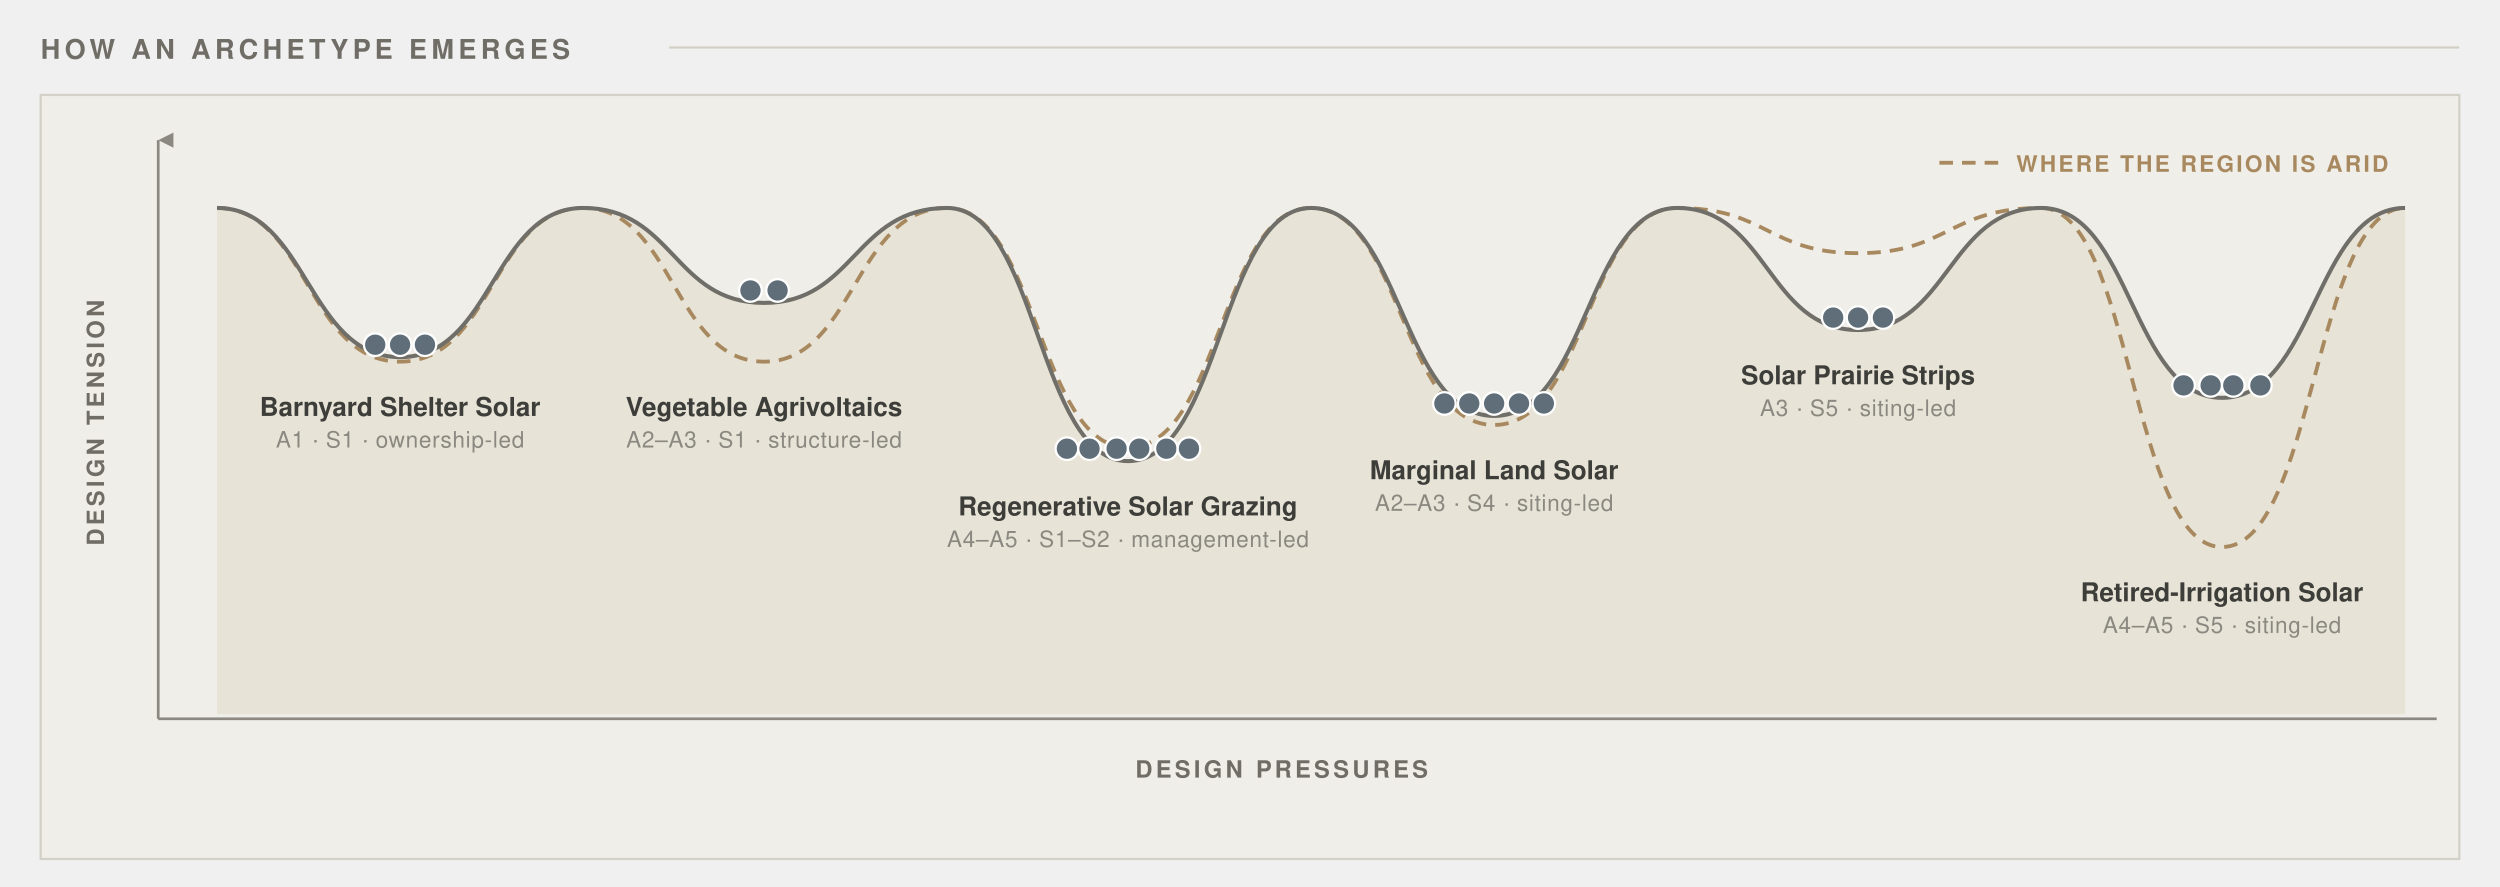
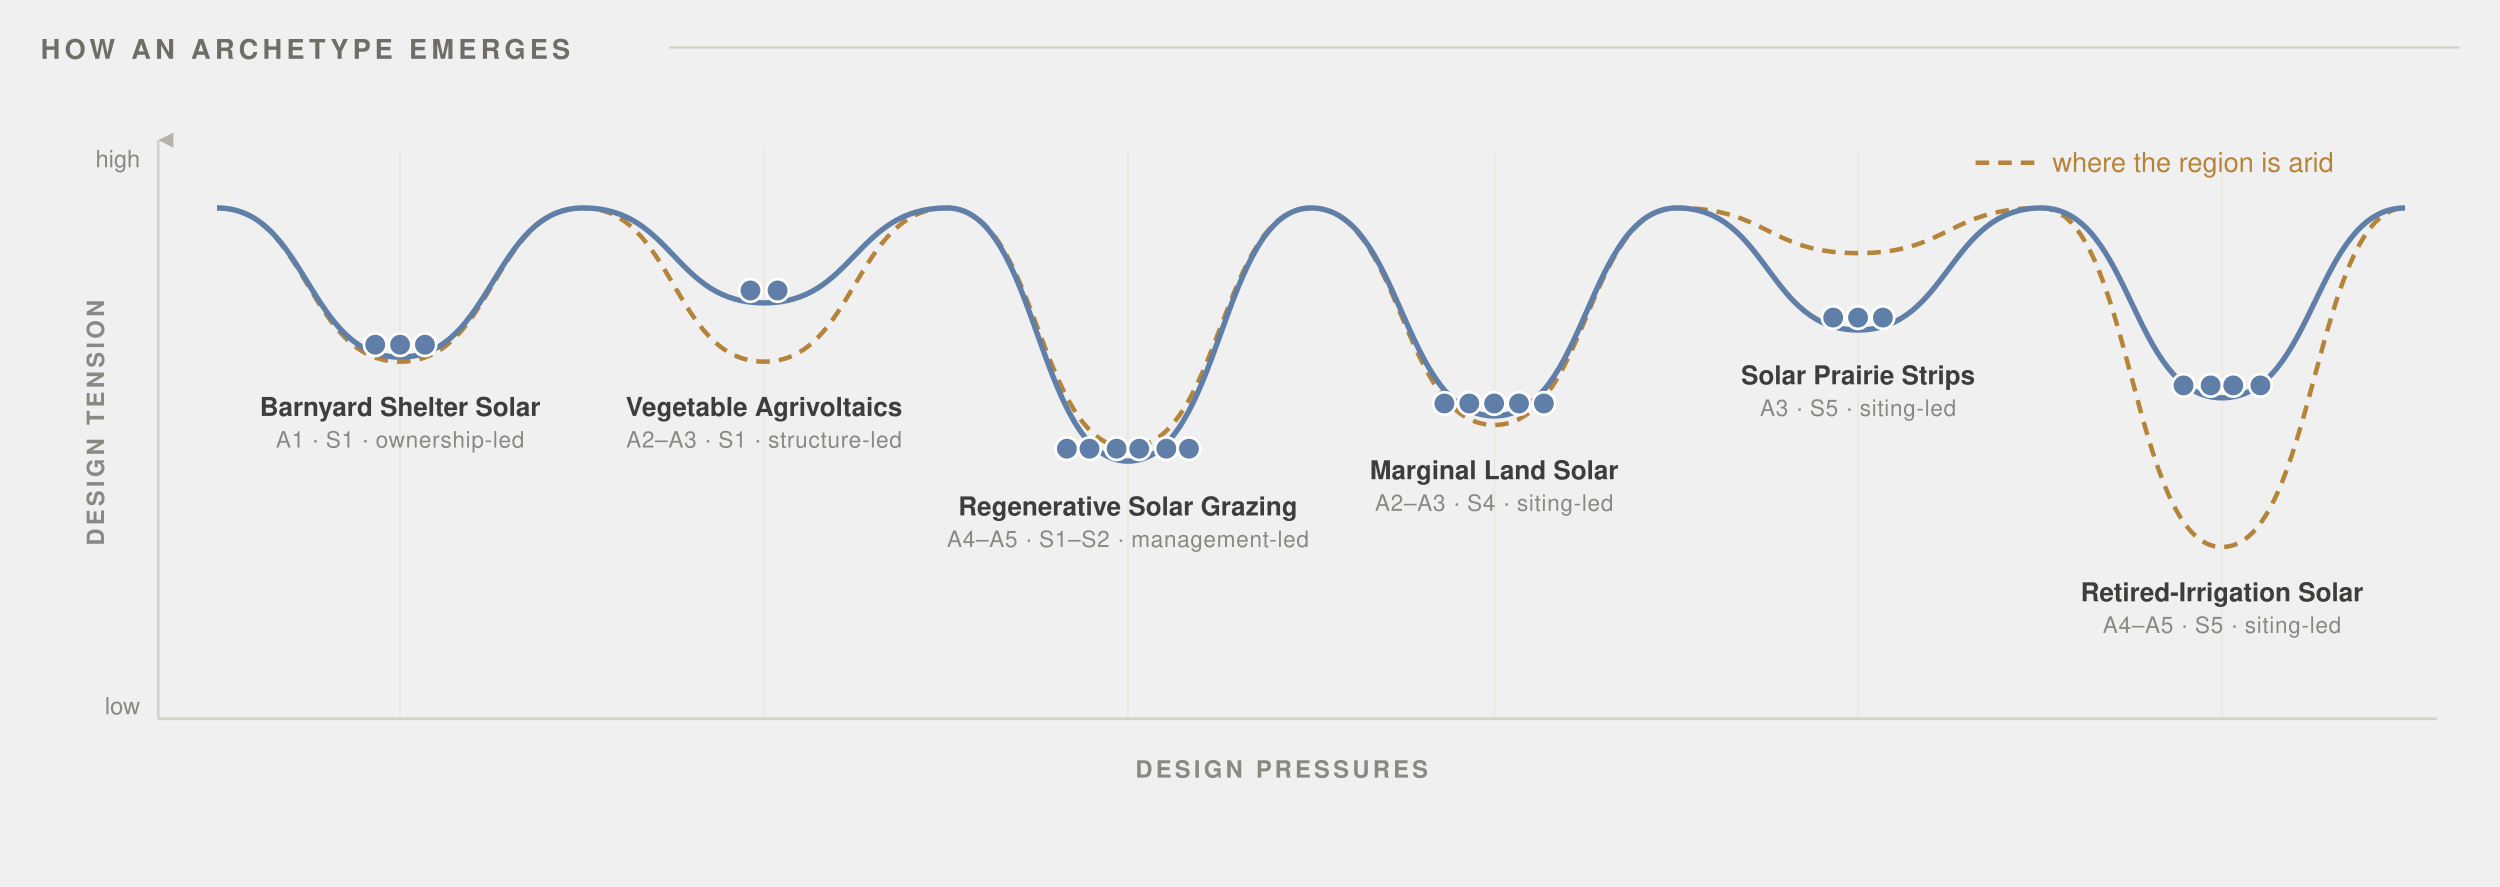
<svg xmlns="http://www.w3.org/2000/svg" width="1106" height="392" viewBox="0 0 1106 392" role="img">
  <style>
text{font-family:ui-sans-serif,system-ui,-apple-system,"Segoe UI",Helvetica,Arial,sans-serif}
.hd{font-size:12px;font-weight:700;letter-spacing:.16em;fill:#6f6d66}
- .ax{font-size:10.5px;font-weight:700;letter-spacing:.14em;fill:#6f6d66}
- .ky{font-size:10px;font-weight:700;letter-spacing:.1em;fill:#a8895f}
+ .ax{font-size:10.5px;font-weight:700;letter-spacing:.14em;fill:#8a8880}
+ .an{font-size:10.5px;fill:#8a8880}
+ .ky{font-size:12px;fill:#b5843a}
.fm{font-size:11.5px;font-weight:600;fill:#3d3d3a;text-anchor:middle}
.cd{font-size:10px;letter-spacing:.03em;fill:#8a8880;text-anchor:middle}
</style>
  <defs>
    <marker id="up" viewBox="0 0 10 10" refX="5" refY="1" markerWidth="7" markerHeight="7" orient="auto">
-       <path d="M1,9 L5,1 L9,9 z" fill="#8a8880" />
+       <path d="M1,9 L5,1 L9,9 z" fill="#b6b3aa" />
    </marker>
  </defs>
  <text class="hd" x="18" y="26">HOW AN ARCHETYPE EMERGES</text>
  <path d="M296,21 H1088" stroke="#d3d1c7" stroke-width="1" />
-   <rect x="18" y="42" width="1070" height="338" fill="#f0eee8" />
-   <path d="M70,318 V62" fill="none" stroke="#8a8880" stroke-width="1.2" marker-end="url(#up)" />
-   <path d="M70,318 H1078" fill="none" stroke="#8a8880" stroke-width="1.2" />
+   <g stroke="#eceae3" stroke-width="1.2">
+     <path d="M177,66 V318 M338,66 V318 M499,66 V318 M661,66 V318 M822,66 V318 M983,66 V318" />
+   </g>
+   <path d="M70,318 V62" fill="none" stroke="#d3d1c7" stroke-width="1.2" marker-end="url(#up)" />
+   <path d="M70,318 H1078" fill="none" stroke="#d3d1c7" stroke-width="1.2" />
+   <text class="an" x="62" y="74" text-anchor="end">high</text>
+   <text class="an" x="62" y="316" text-anchor="end">low</text>
  <text class="ax" x="46" y="187" text-anchor="middle" transform="rotate(-90 46 187)">DESIGN TENSION</text>
  <text class="ax" x="567" y="344" text-anchor="middle">DESIGN PRESSURES</text>
-   <path d="M96,92 C136,92 136,158 177,158 C218,158 218,92 258,92 C298,92 298,134 338,134 C378,134 378,92 419,92 C459,92 459,204 499,204 C540,204 540,92 580,92 C620,92 620,184 661,184 C702,184 702,92 742,92 C782,92 782,146 822,146 C862,146 862,92 903,92 C943,92 943,176 983,176 C1024,176 1024,92 1064,92 V316 H96 Z" fill="#e7e3d6" />
-   <path d="M96,92 C136,92 136,160 177,160 C218,160 218,92 258,92 C298,92 298,160 338,160 C378,160 378,92 419,92 C459,92 459,198 499,198 C540,198 540,92 580,92 C620,92 620,188 661,188 C702,188 702,92 742,92 C782,92 782,112 822,112 C862,112 862,92 903,92 C943,92 943,242 983,242 C1024,242 1024,92 1064,92" fill="none" stroke="#a8895f" stroke-width="1.7" stroke-dasharray="6 4" />
-   <path d="M96,92 C136,92 136,158 177,158 C218,158 218,92 258,92 C298,92 298,134 338,134 C378,134 378,92 419,92 C459,92 459,204 499,204 C540,204 540,92 580,92 C620,92 620,184 661,184 C702,184 702,92 742,92 C782,92 782,146 822,146 C862,146 862,92 903,92 C943,92 943,176 983,176 C1024,176 1024,92 1064,92" fill="none" stroke="#6f6e68" stroke-width="1.8" />
-   <circle cx="166" cy="152.5" r="5" fill="#5f6e78" stroke="#ffffff" stroke-width="1" />
-   <circle cx="177" cy="152.5" r="5" fill="#5f6e78" stroke="#ffffff" stroke-width="1" />
-   <circle cx="188" cy="152.5" r="5" fill="#5f6e78" stroke="#ffffff" stroke-width="1" />
-   <circle cx="332" cy="128.5" r="5" fill="#5f6e78" stroke="#ffffff" stroke-width="1" />
-   <circle cx="344" cy="128.5" r="5" fill="#5f6e78" stroke="#ffffff" stroke-width="1" />
-   <circle cx="472" cy="198.5" r="5" fill="#5f6e78" stroke="#ffffff" stroke-width="1" />
-   <circle cx="482" cy="198.5" r="5" fill="#5f6e78" stroke="#ffffff" stroke-width="1" />
-   <circle cx="494" cy="198.5" r="5" fill="#5f6e78" stroke="#ffffff" stroke-width="1" />
-   <circle cx="504" cy="198.5" r="5" fill="#5f6e78" stroke="#ffffff" stroke-width="1" />
-   <circle cx="516" cy="198.5" r="5" fill="#5f6e78" stroke="#ffffff" stroke-width="1" />
-   <circle cx="526" cy="198.5" r="5" fill="#5f6e78" stroke="#ffffff" stroke-width="1" />
-   <circle cx="639" cy="178.5" r="5" fill="#5f6e78" stroke="#ffffff" stroke-width="1" />
-   <circle cx="650" cy="178.5" r="5" fill="#5f6e78" stroke="#ffffff" stroke-width="1" />
-   <circle cx="661" cy="178.5" r="5" fill="#5f6e78" stroke="#ffffff" stroke-width="1" />
-   <circle cx="672" cy="178.5" r="5" fill="#5f6e78" stroke="#ffffff" stroke-width="1" />
-   <circle cx="683" cy="178.5" r="5" fill="#5f6e78" stroke="#ffffff" stroke-width="1" />
-   <circle cx="811" cy="140.5" r="5" fill="#5f6e78" stroke="#ffffff" stroke-width="1" />
-   <circle cx="822" cy="140.5" r="5" fill="#5f6e78" stroke="#ffffff" stroke-width="1" />
-   <circle cx="833" cy="140.5" r="5" fill="#5f6e78" stroke="#ffffff" stroke-width="1" />
-   <circle cx="966" cy="170.5" r="5" fill="#5f6e78" stroke="#ffffff" stroke-width="1" />
-   <circle cx="978" cy="170.5" r="5" fill="#5f6e78" stroke="#ffffff" stroke-width="1" />
-   <circle cx="988" cy="170.5" r="5" fill="#5f6e78" stroke="#ffffff" stroke-width="1" />
-   <circle cx="1000" cy="170.5" r="5" fill="#5f6e78" stroke="#ffffff" stroke-width="1" />
+   <path d="M96,92 C136,92 136,160 177,160 C218,160 218,92 258,92 C298,92 298,160 338,160 C378,160 378,92 419,92 C459,92 459,198 499,198 C540,198 540,92 580,92 C620,92 620,188 661,188 C702,188 702,92 742,92 C782,92 782,112 822,112 C862,112 862,92 903,92 C943,92 943,242 983,242 C1024,242 1024,92 1064,92" fill="none" stroke="#b5843a" stroke-width="2" stroke-dasharray="6 4" />
+   <path d="M96,92 C136,92 136,158 177,158 C218,158 218,92 258,92 C298,92 298,134 338,134 C378,134 378,92 419,92 C459,92 459,204 499,204 C540,204 540,92 580,92 C620,92 620,184 661,184 C702,184 702,92 742,92 C782,92 782,146 822,146 C862,146 862,92 903,92 C943,92 943,176 983,176 C1024,176 1024,92 1064,92" fill="none" stroke="#5f7fa8" stroke-width="2.4" />
+   <circle cx="166" cy="152.5" r="5" fill="#5f7fa8" stroke="#ffffff" stroke-width="1.2" />
+   <circle cx="177" cy="152.5" r="5" fill="#5f7fa8" stroke="#ffffff" stroke-width="1.2" />
+   <circle cx="188" cy="152.5" r="5" fill="#5f7fa8" stroke="#ffffff" stroke-width="1.2" />
+   <circle cx="332" cy="128.5" r="5" fill="#5f7fa8" stroke="#ffffff" stroke-width="1.2" />
+   <circle cx="344" cy="128.5" r="5" fill="#5f7fa8" stroke="#ffffff" stroke-width="1.2" />
+   <circle cx="472" cy="198.5" r="5" fill="#5f7fa8" stroke="#ffffff" stroke-width="1.2" />
+   <circle cx="482" cy="198.5" r="5" fill="#5f7fa8" stroke="#ffffff" stroke-width="1.2" />
+   <circle cx="494" cy="198.5" r="5" fill="#5f7fa8" stroke="#ffffff" stroke-width="1.2" />
+   <circle cx="504" cy="198.5" r="5" fill="#5f7fa8" stroke="#ffffff" stroke-width="1.2" />
+   <circle cx="516" cy="198.5" r="5" fill="#5f7fa8" stroke="#ffffff" stroke-width="1.2" />
+   <circle cx="526" cy="198.5" r="5" fill="#5f7fa8" stroke="#ffffff" stroke-width="1.2" />
+   <circle cx="639" cy="178.5" r="5" fill="#5f7fa8" stroke="#ffffff" stroke-width="1.2" />
+   <circle cx="650" cy="178.5" r="5" fill="#5f7fa8" stroke="#ffffff" stroke-width="1.2" />
+   <circle cx="661" cy="178.5" r="5" fill="#5f7fa8" stroke="#ffffff" stroke-width="1.2" />
+   <circle cx="672" cy="178.5" r="5" fill="#5f7fa8" stroke="#ffffff" stroke-width="1.2" />
+   <circle cx="683" cy="178.5" r="5" fill="#5f7fa8" stroke="#ffffff" stroke-width="1.2" />
+   <circle cx="811" cy="140.5" r="5" fill="#5f7fa8" stroke="#ffffff" stroke-width="1.2" />
+   <circle cx="822" cy="140.5" r="5" fill="#5f7fa8" stroke="#ffffff" stroke-width="1.2" />
+   <circle cx="833" cy="140.5" r="5" fill="#5f7fa8" stroke="#ffffff" stroke-width="1.2" />
+   <circle cx="966" cy="170.5" r="5" fill="#5f7fa8" stroke="#ffffff" stroke-width="1.2" />
+   <circle cx="978" cy="170.5" r="5" fill="#5f7fa8" stroke="#ffffff" stroke-width="1.2" />
+   <circle cx="988" cy="170.5" r="5" fill="#5f7fa8" stroke="#ffffff" stroke-width="1.2" />
+   <circle cx="1000" cy="170.5" r="5" fill="#5f7fa8" stroke="#ffffff" stroke-width="1.2" />
  <text class="fm" x="177" y="184">Barnyard Shelter Solar</text>
  <text class="cd" x="177" y="198">A1 · S1 · ownership-led</text>
  <text class="fm" x="338" y="184">Vegetable Agrivoltaics</text>
  <text class="cd" x="338" y="198">A2–A3 · S1 · structure-led</text>
  <text class="fm" x="499" y="228">Regenerative Solar Grazing</text>
  <text class="cd" x="499" y="242">A4–A5 · S1–S2 · management-led</text>
  <text class="fm" x="661" y="212">Marginal Land Solar</text>
  <text class="cd" x="661" y="226">A2–A3 · S4 · siting-led</text>
  <text class="fm" x="822" y="170">Solar Prairie Strips</text>
  <text class="cd" x="822" y="184">A3 · S5 · siting-led</text>
  <text class="fm" x="983" y="266">Retired-Irrigation Solar</text>
  <text class="cd" x="983" y="280">A4–A5 · S5 · siting-led</text>
-   <path d="M858,72 h26" fill="none" stroke="#a8895f" stroke-width="1.7" stroke-dasharray="6 4" />
-   <text class="ky" x="892" y="76">WHERE THE REGION IS ARID</text>
-   <rect x="18" y="42" width="1070" height="338" fill="none" stroke="#d3d1c7" stroke-width="1" />
+   <path d="M874,72 h26" fill="none" stroke="#b5843a" stroke-width="2" stroke-dasharray="6 4" />
+   <text class="ky" x="908" y="76">where the region is arid</text>
</svg>
